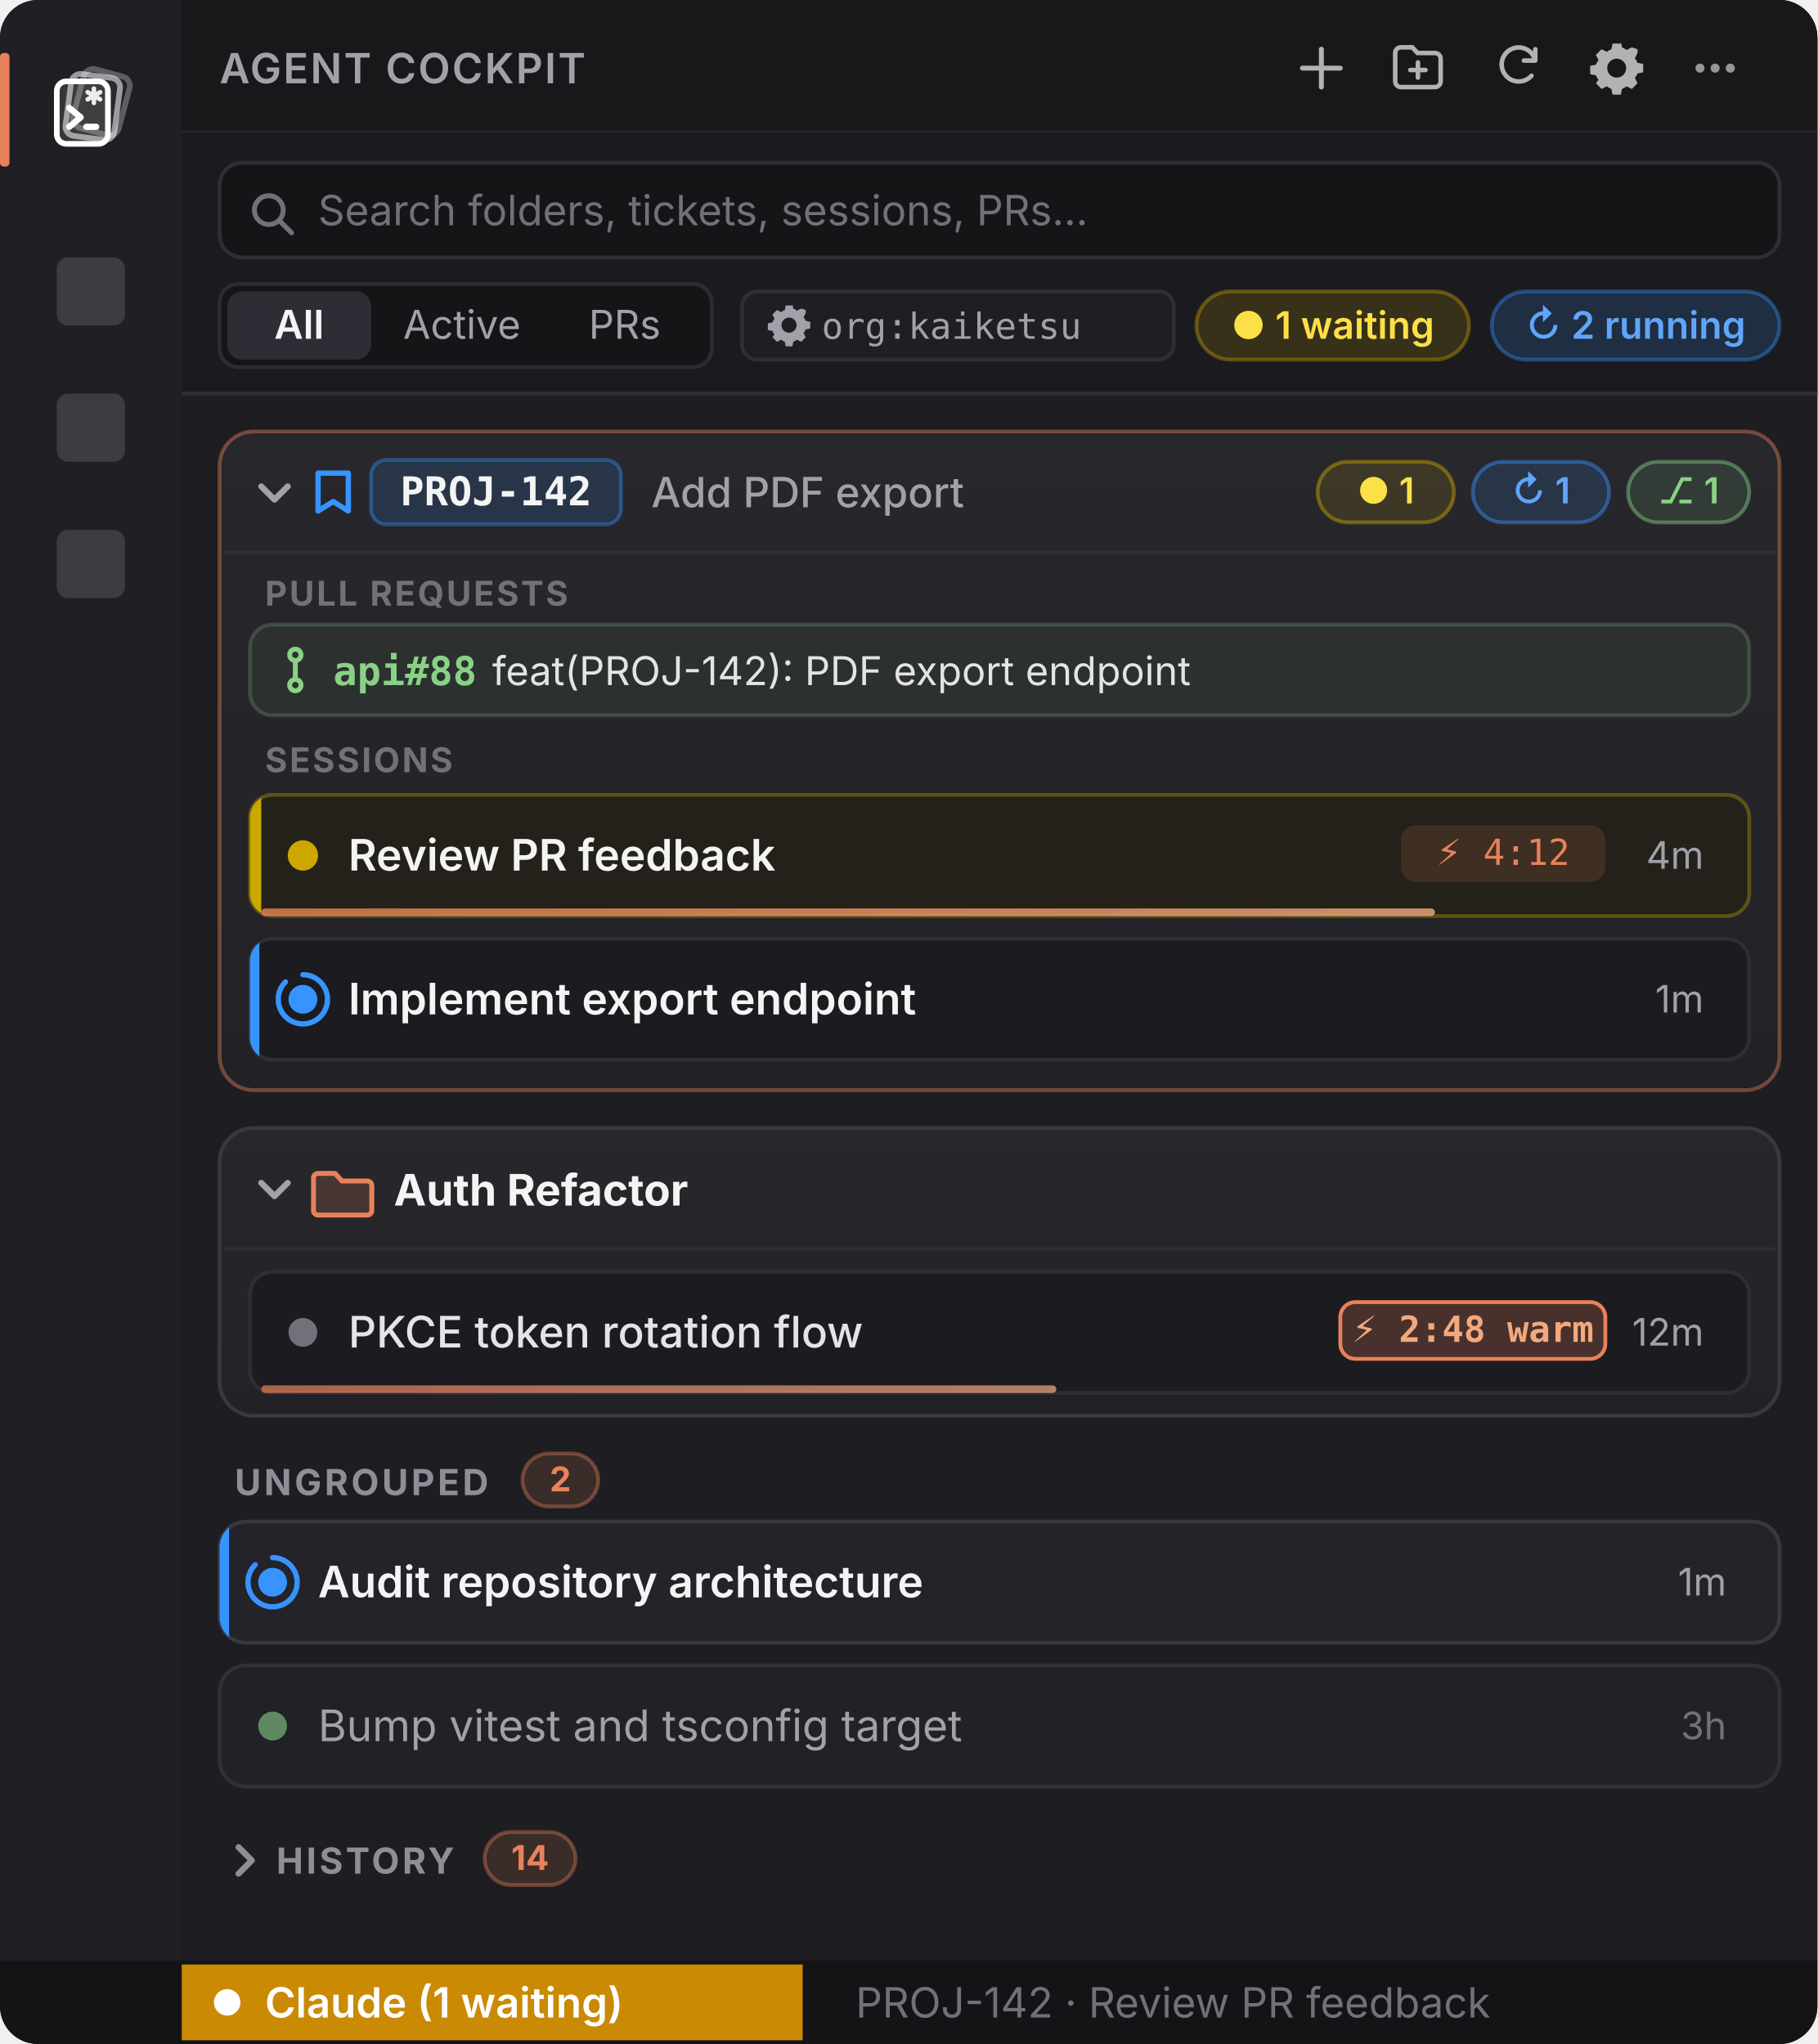
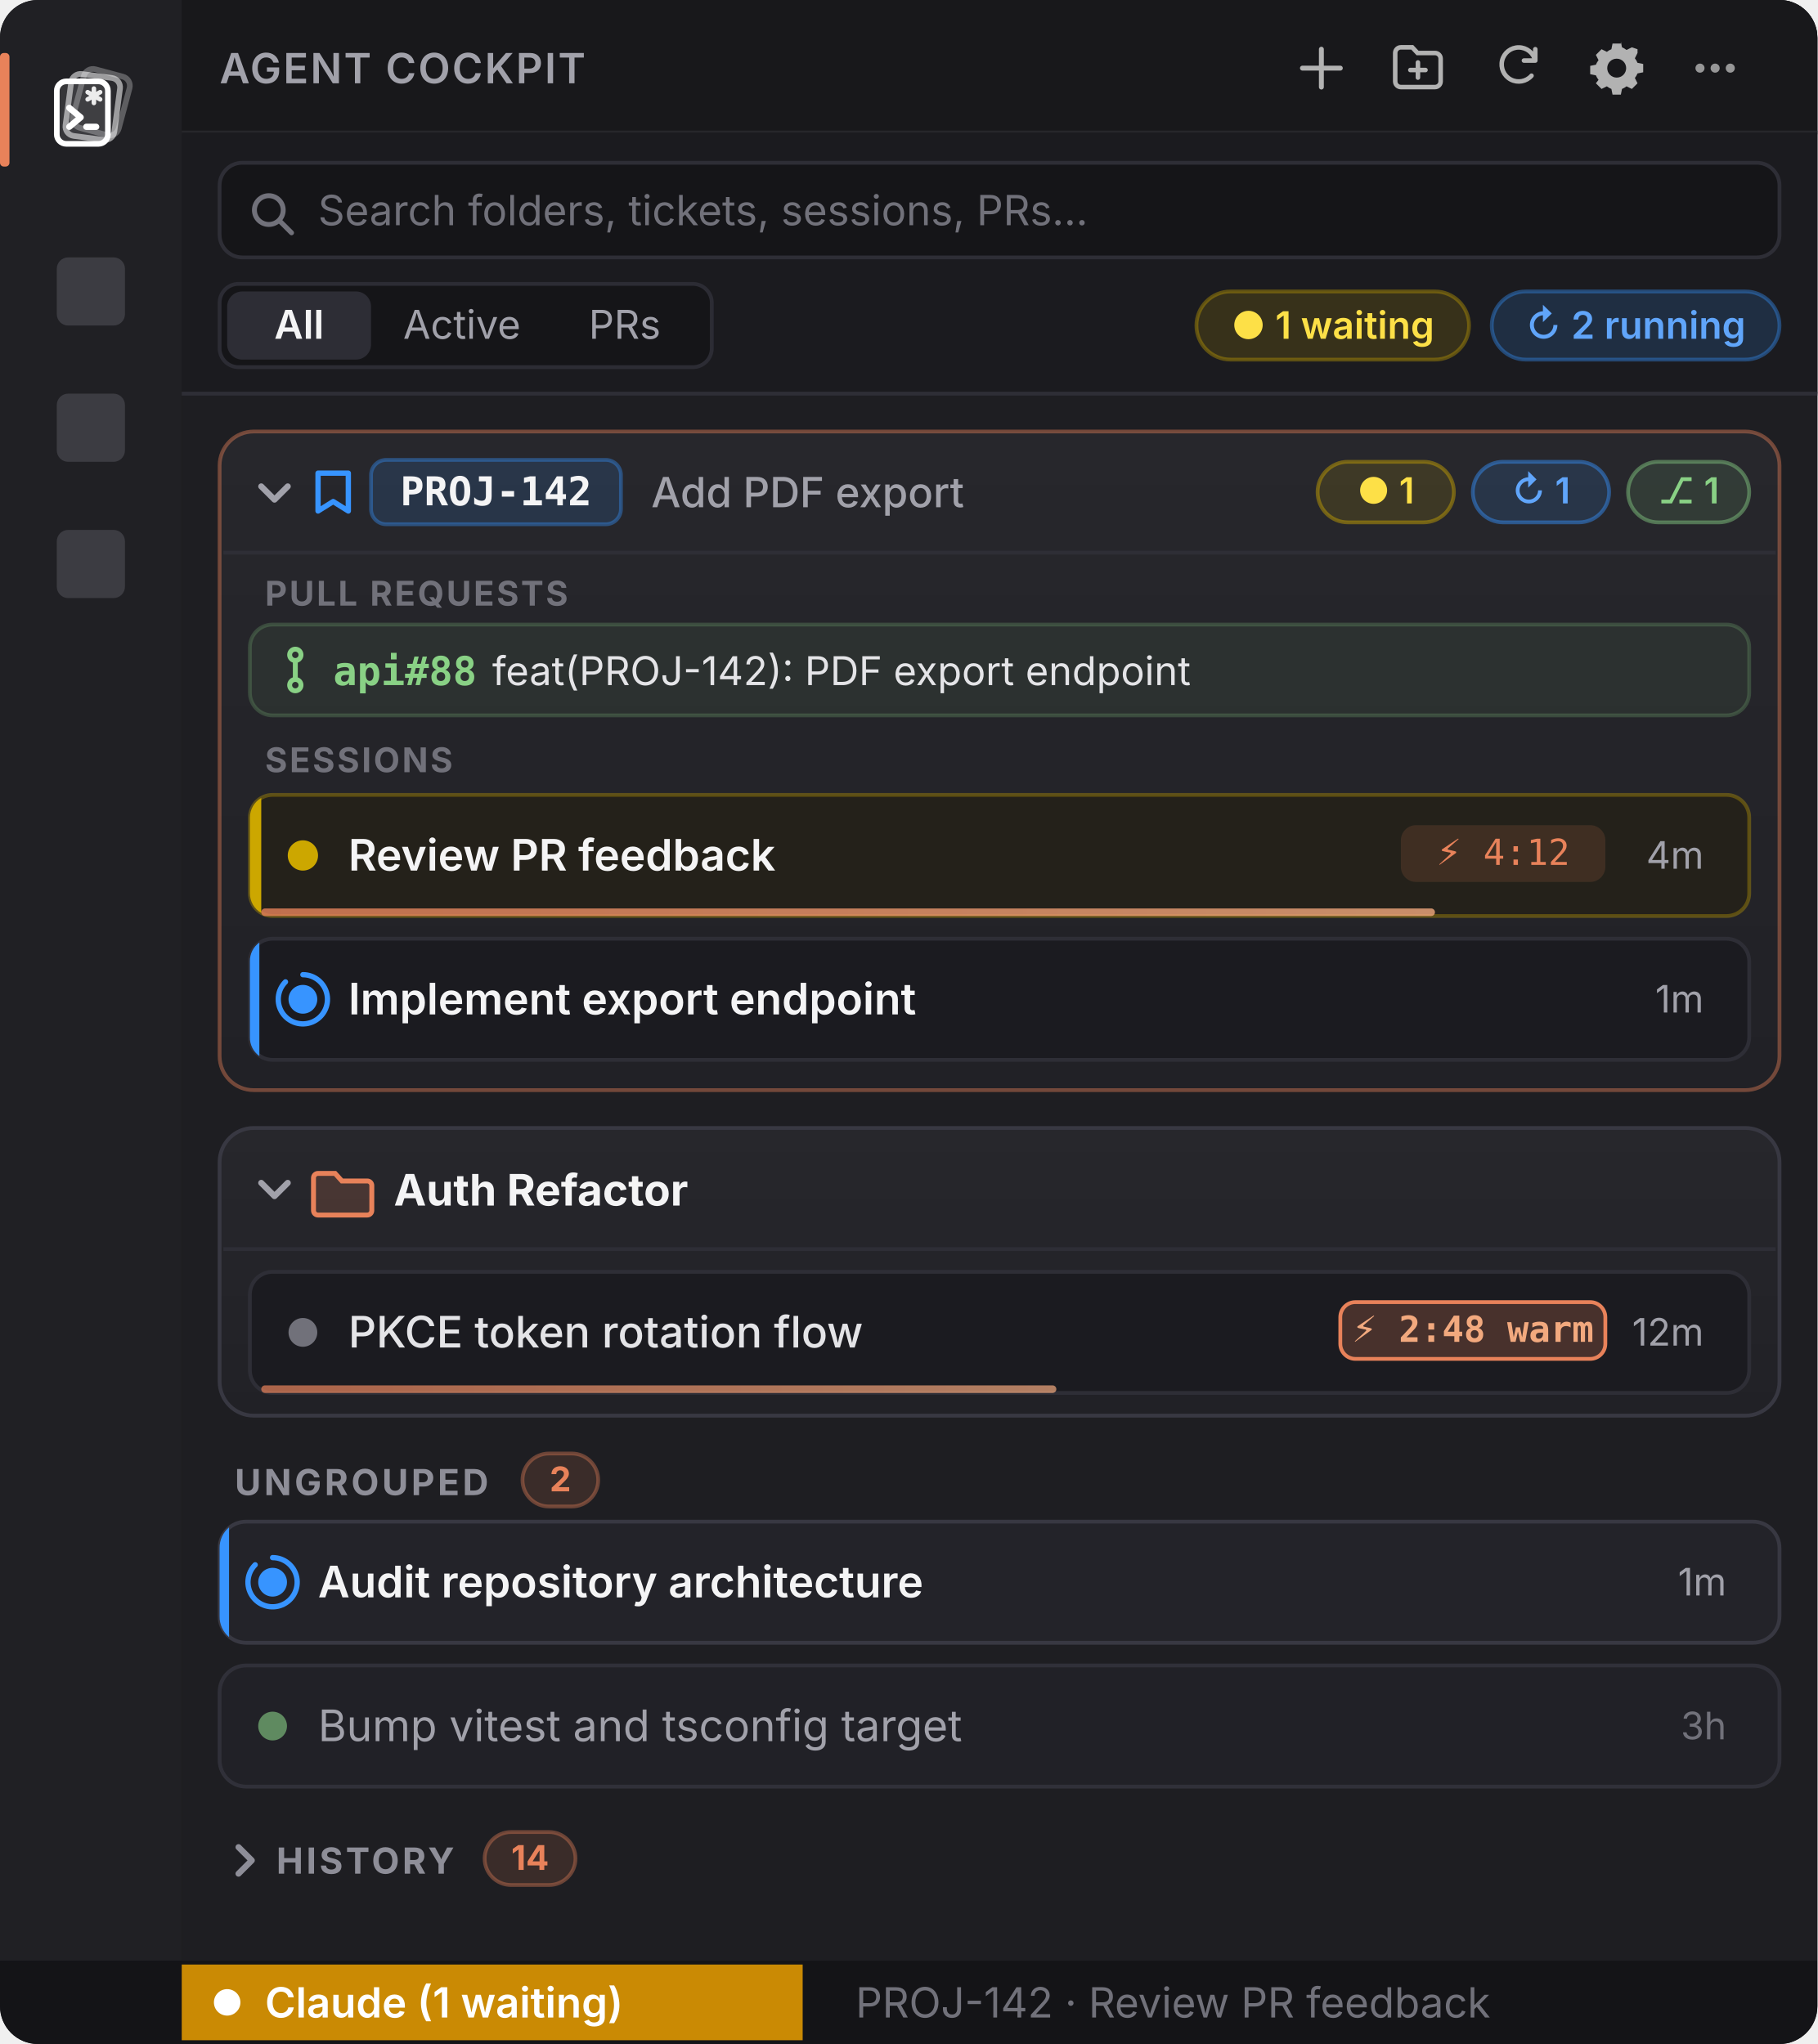
<svg xmlns="http://www.w3.org/2000/svg" width="480" height="540" viewBox="0 0 480 540" font-family="-apple-system, BlinkMacSystemFont, 'Segoe UI', Inter, Helvetica, Arial, sans-serif" font-size="12">
  <defs>
    <clipPath id="frame">
      <rect width="480" height="540" rx="10" />
    </clipPath>
    <linearGradient id="cardGrad" x1="0" y1="0" x2="0" y2="1">
      <stop offset="0%" stop-color="#27272c" />
      <stop offset="100%" stop-color="#212126" />
    </linearGradient>
    <linearGradient id="brandGrad" x1="0" y1="0" x2="1" y2="1">
      <stop offset="0%" stop-color="#e8825a" />
      <stop offset="100%" stop-color="#c96442" />
    </linearGradient>
    <linearGradient id="cacheGrad" x1="0" y1="0" x2="1" y2="0">
      <stop offset="0%" stop-color="#e8825a" />
      <stop offset="100%" stop-color="#f2a97e" />
    </linearGradient>
  </defs>
  <g clip-path="url(#frame)">
    <rect width="480" height="540" fill="#18181b" />
    <rect width="48" height="518" fill="#202024" />
    <rect x="0" y="14" width="2.5" height="30" rx="1" fill="#e8825a" />
    <g transform="translate(12 17)" fill="none" stroke="#ffffff" stroke-width="1.5" stroke-linecap="round" stroke-linejoin="round">
      <rect x="8.5" y="2" width="12.5" height="16" rx="2.5" fill="#ffffff" fill-opacity="0.04" opacity="0.28" transform="rotate(15 14.75 10)" />
      <rect x="6" y="3" width="13" height="16.5" rx="2.5" fill="#ffffff" fill-opacity="0.06" opacity="0.55" transform="rotate(7.5 12.5 11.25)" />
      <rect x="3" y="4.5" width="13.5" height="16.5" rx="2.5" fill="#ffffff" fill-opacity="0.1" />
      <g transform="translate(12.8 8.3)" stroke-width="1.2" opacity="0.9">
        <line x1="0" y1="-1.9" x2="0" y2="1.9" />
        <line x1="-1.65" y1="-0.95" x2="1.65" y2="0.95" />
        <line x1="-1.65" y1="0.95" x2="1.65" y2="-0.95" />
      </g>
      <path d="M6.3 11.5l3 2.5-3 2.5" stroke-width="1.65" />
      <line x1="10.8" y1="16.5" x2="13.4" y2="16.5" stroke-width="1.65" />
    </g>
    <g fill="#71717a" opacity=".35">
      <rect x="15" y="68" width="18" height="18" rx="3" />
      <rect x="15" y="104" width="18" height="18" rx="3" />
      <rect x="15" y="140" width="18" height="18" rx="3" />
    </g>
    <rect x="48" width="432" height="518" fill="#1e1e22" />
    <rect x="48" y="0" width="432" height="35" fill="#18181b" />
    <line x1="48" y1="35" x2="480" y2="35" stroke="#27272b" />
    <text x="58" y="22" fill="#a1a1aa" font-size="11" font-weight="600" letter-spacing="0.5">AGENT COCKPIT</text>
    <g transform="translate(340 9)" opacity="0.85">
      <rect width="18" height="18" rx="3" fill="transparent" />
      <path d="M9 4v10M4 9h10" fill="none" stroke="#cccccc" stroke-width="1.3" stroke-linecap="round" />
    </g>
    <g transform="translate(366 9)" opacity="0.85">
      <rect width="18" height="18" rx="3" fill="transparent" />
      <path d="M2.5 5A1.5 1.5 0 0 1 4 3.5h3l1.4 1.5H13A1.5 1.5 0 0 1 14.5 6.5v6A1.5 1.5 0 0 1 13 14H4a1.5 1.5 0 0 1-1.5-1.5V5z" fill="none" stroke="#cccccc" stroke-width="1.2" />
      <path d="M8.5 7.5v4M6.5 9.5h4" fill="none" stroke="#cccccc" stroke-width="1.2" stroke-linecap="round" />
    </g>
    <g transform="translate(392 9)" opacity="0.85">
      <rect width="18" height="18" rx="3" fill="transparent" />
      <path d="M13.5 7A4.5 4.5 0 1 0 12.5 11M13.5 4v3h-3" fill="none" stroke="#cccccc" stroke-width="1.2" stroke-linecap="round" stroke-linejoin="round" />
    </g>
    <g transform="translate(418 9)" opacity="0.85">
      <rect width="18" height="18" rx="3" fill="transparent" />
      <path d="M10.1 2.5H7.9l-.3 1.5a5 5 0 0 0-1.2.7L5 4 3.5 5.5l.7 1.4a5 5 0 0 0-.7 1.2l-1.5.3v2.2l1.5.3a5 5 0 0 0 .7 1.2L3.5 13 5 14.5l1.4-.7a5 5 0 0 0 1.2.7l.3 1.5h2.2l.3-1.5a5 5 0 0 0 1.2-.7l1.4.7 1.5-1.5-.7-1.4a5 5 0 0 0 .7-1.2l1.5-.3V7.9l-1.5-.3a5 5 0 0 0-.7-1.2l.7-1.4L14.5 4 13 3.5l-1.4.7a5 5 0 0 0-1.2-.7l-.3-1.5zM9 11.5a2.5 2.5 0 1 1 0-5 2.5 2.5 0 0 1 0 5z" fill="#cccccc" fill-rule="evenodd" />
    </g>
    <g transform="translate(444 9)" opacity="0.7">
      <circle cx="5" cy="9" r="1.2" fill="#cccccc" />
      <circle cx="9" cy="9" r="1.2" fill="#cccccc" />
      <circle cx="13" cy="9" r="1.2" fill="#cccccc" />
    </g>
    <rect x="48" y="35" width="432" height="69" fill="#1b1b1f" />
    <line x1="48" y1="104" x2="480" y2="104" stroke="#2e2e36" />
    <g transform="translate(58 43)">
      <rect width="412" height="25" rx="6" fill="#151518" stroke="#2e2e36" />
      <circle cx="13" cy="12.5" r="3.8" fill="none" stroke="#71717a" stroke-width="1.3" />
      <line x1="16" y1="15.5" x2="19" y2="18.5" stroke="#71717a" stroke-width="1.3" stroke-linecap="round" />
      <text x="26" y="16.5" fill="#71717a" font-size="11">Search folders, tickets, sessions, PRs…</text>
    </g>
    <g transform="translate(58 75)">
      <rect width="130" height="22" rx="5" fill="#151518" stroke="#2c2c34" />
      <rect x="2" y="2" width="38" height="18" rx="4" fill="#2d2d35" />
      <text x="21" y="14.5" text-anchor="middle" fill="#f4f4f5" font-size="10.5" font-weight="600">All</text>
      <text x="64" y="14.5" text-anchor="middle" fill="#a1a1aa" font-size="10.5">Active</text>
      <text x="107" y="14.5" text-anchor="middle" fill="#a1a1aa" font-size="10.5">PRs</text>
-       <g transform="translate(138 2)">
-         <rect width="114" height="18" rx="4" fill="#1e1e24" stroke="#2e2e36" />
-         <g transform="translate(6 2.5) scale(0.8)" fill="#a1a1aa" fill-rule="evenodd">
-           <path d="M9.1 1.5H6.9l-.3 1.5a5 5 0 0 0-1.2.7L4 3 2.5 4.5l.7 1.4a5 5 0 0 0-.7 1.2l-1.5.3v2.2l1.5.3a5 5 0 0 0 .7 1.2L2.5 12 4 13.5l1.4-.7a5 5 0 0 0 1.2.7l.3 1.5h2.2l.3-1.5a5 5 0 0 0 1.2-.7l1.4.7 1.5-1.5-.7-1.4a5 5 0 0 0 .7-1.2l1.5-.3V6.9l-1.5-.3a5 5 0 0 0-.7-1.2l.7-1.4L13.5 3 12 2.5l-1.4.7a5 5 0 0 0-1.2-.7l-.3-1.5zM8 10.5a2.5 2.5 0 1 1 0-5 2.5 2.5 0 0 1 0 5z" />
-         </g>
-         <text x="21" y="12.5" fill="#a1a1aa" font-size="9.5" font-family="ui-monospace, SFMono-Regular, Menlo, monospace">org:kaiketsu</text>
-       </g>
      <rect x="258" y="2" width="72" height="18" rx="9" fill="#cca700" fill-opacity="0.16" stroke="#cca700" stroke-opacity="0.38" />
      <text x="294" y="14.5" text-anchor="middle" fill="#fde047" font-size="10" font-weight="600">● 1 waiting</text>
      <rect x="336" y="2" width="76" height="18" rx="9" fill="#3794ff" fill-opacity="0.16" stroke="#3794ff" stroke-opacity="0.38" />
      <text x="374" y="14.5" text-anchor="middle" fill="#60a5fa" font-size="10" font-weight="600">↻ 2 running</text>
    </g>
    <g transform="translate(58 114)">
      <rect width="412" height="174" rx="9" fill="url(#cardGrad)" stroke="#e8825a" stroke-opacity="0.42" />
      <path d="M11 14.5l3.5 3.5 3.5-3.5" fill="none" stroke="#a1a1aa" stroke-width="1.6" stroke-linecap="round" stroke-linejoin="round" />
      <path d="M26 11h8v10l-4-2.5-4 2.5z" fill="none" stroke="#3794ff" stroke-width="1.4" stroke-linejoin="round" />
      <rect x="40" y="7.5" width="66" height="17" rx="4" fill="#3794ff" fill-opacity="0.14" stroke="#3794ff" stroke-opacity="0.38" />
      <text x="73" y="19.5" text-anchor="middle" fill="#f4f4f5" font-size="10.5" font-weight="700" font-family="ui-monospace, SFMono-Regular, Menlo, monospace">PROJ-142</text>
      <text x="114" y="20" fill="#a1a1aa" font-size="11" font-weight="500">Add PDF export</text>
      <rect x="290" y="8" width="36" height="16" rx="8" fill="#cca700" fill-opacity="0.14" stroke="#cca700" stroke-opacity="0.45" />
      <text x="308" y="19" text-anchor="middle" fill="#fde047" font-size="9.5" font-weight="600">● 1</text>
      <rect x="331" y="8" width="36" height="16" rx="8" fill="#3794ff" fill-opacity="0.14" stroke="#3794ff" stroke-opacity="0.45" />
      <text x="349" y="19" text-anchor="middle" fill="#60a5fa" font-size="9.5" font-weight="600">↻ 1</text>
      <rect x="372" y="8" width="32" height="16" rx="8" fill="#89d185" fill-opacity="0.12" stroke="#89d185" stroke-opacity="0.45" />
      <text x="388" y="19" text-anchor="middle" fill="#89d185" font-size="9.5" font-weight="600">⎇ 1</text>
      <line x1="1" y1="32" x2="411" y2="32" stroke="#2e2e36" />
      <text x="12" y="46" fill="#71717a" font-size="9" font-weight="700" letter-spacing="0.6">PULL REQUESTS</text>
      <g transform="translate(8 51)">
        <rect width="396" height="24" rx="6" fill="#89d185" fill-opacity="0.07" stroke="#89d185" stroke-opacity="0.22" />
        <circle cx="12" cy="8" r="1.5" fill="none" stroke="#89d185" stroke-width="1.3" />
        <circle cx="12" cy="16" r="1.5" fill="none" stroke="#89d185" stroke-width="1.3" />
        <line x1="12" y1="9.5" x2="12" y2="14.5" stroke="#89d185" stroke-width="1.3" />
        <text x="22" y="16" fill="#89d185" font-size="10.5" font-weight="600" font-family="ui-monospace, SFMono-Regular, Menlo, monospace">api#88</text>
        <text x="64" y="16" fill="#e4e4e7" font-size="10.5">feat(PROJ-142): PDF export endpoint</text>
      </g>
      <text x="12" y="90" fill="#71717a" font-size="9" font-weight="700" letter-spacing="0.6">SESSIONS</text>
      <g transform="translate(8 96)">
        <rect width="396" height="32" rx="6" fill="#24211a" stroke="#cca700" stroke-opacity="0.35" />
        <path d="M0 6a6 6 0 0 1 3 -5.2v30.4a6 6 0 0 1 -3 -5.2z" fill="#cca700" />
        <circle cx="14" cy="16" r="4" fill="#cca700">
          <animate attributeName="opacity" values="1;0.35;1" dur="1.5s" repeatCount="indefinite" />
        </circle>
        <text x="26" y="20" fill="#f4f4f5" font-size="11.5" font-weight="600">Review PR feedback</text>
        <rect x="304" y="8" width="54" height="15" rx="4" fill="#e8825a" fill-opacity="0.14" />
        <text x="331" y="18.5" text-anchor="middle" fill="#e8825a" font-size="9.5" font-family="ui-monospace, SFMono-Regular, Menlo, monospace">⚡ 4:12</text>
        <text x="384" y="19.5" text-anchor="end" fill="#a1a1aa" font-size="10">4m</text>
        <rect x="3" y="30" width="310" height="2" rx="1" fill="url(#cacheGrad)" opacity="0.8" />
      </g>
      <g transform="translate(8 134)">
        <rect width="396" height="32" rx="6" fill="#1b1b20" stroke="#2e2e36" />
        <path d="M0 6a6 6 0 0 1 2.5 -5v30a6 6 0 0 1 -2.5 -5z" fill="#3794ff" />
        <circle cx="14" cy="16" r="3.8" fill="#3794ff">
          <animate attributeName="opacity" values="1;0.45;1" dur="1.3s" repeatCount="indefinite" />
        </circle>
        <path d="M14 9.5a6.5 6.5 0 1 1 -4.6 1.9" fill="none" stroke="#3794ff" stroke-width="1.4" stroke-linecap="round">
          <animateTransform attributeName="transform" type="rotate" from="0 14 16" to="360 14 16" dur="1.1s" repeatCount="indefinite" />
        </path>
        <text x="26" y="20" fill="#f4f4f5" font-size="11.5" font-weight="600">Implement export endpoint</text>
        <text x="384" y="19.5" text-anchor="end" fill="#a1a1aa" font-size="10">1m</text>
      </g>
    </g>
    <g transform="translate(58 298)">
      <rect width="412" height="76" rx="9" fill="url(#cardGrad)" stroke="#383842" />
      <path d="M11 14.5l3.5 3.5 3.5-3.5" fill="none" stroke="#a1a1aa" stroke-width="1.6" stroke-linecap="round" stroke-linejoin="round" />
      <path d="M26 12h4.5l1.8 2h6.7a1.2 1.2 0 0 1 1.2 1.2v6.6a1.2 1.2 0 0 1-1.2 1.2H26a1.2 1.2 0 0 1-1.2-1.2V13.2A1.2 1.2 0 0 1 26 12z" fill="#e8825a" fill-opacity="0.18" stroke="#e8825a" stroke-width="1.3" />
      <text x="46" y="20.5" fill="#f4f4f5" font-size="11.5" font-weight="700">Auth Refactor</text>
      <line x1="1" y1="32" x2="411" y2="32" stroke="#2e2e36" />
      <g transform="translate(8 38)">
        <rect width="396" height="32" rx="6" fill="#1b1b20" stroke="#2e2e36" />
        <circle cx="14" cy="16" r="3.8" fill="#71717a" />
        <text x="26" y="20" fill="#e4e4e7" font-size="11.5" font-weight="500">PKCE token rotation flow</text>
        <rect x="288" y="8" width="70" height="15" rx="4" fill="#e8825a" fill-opacity="0.22" stroke="#e8825a" stroke-width="1" />
        <text x="323" y="18.5" text-anchor="middle" fill="#f2a97e" font-size="9.5" font-weight="600" font-family="ui-monospace, SFMono-Regular, Menlo, monospace">⚡ 2:48 warm</text>
        <text x="384" y="19.5" text-anchor="end" fill="#a1a1aa" font-size="10">12m</text>
        <rect x="3" y="30" width="210" height="2" rx="1" fill="url(#cacheGrad)" opacity="0.7" />
      </g>
    </g>
    <g transform="translate(58 384)">
      <text x="4" y="11" fill="#8e8e98" font-size="9.5" font-weight="700" letter-spacing="0.8">UNGROUPED</text>
      <rect x="80" y="0" width="20" height="14" rx="7" fill="#e8825a" fill-opacity="0.14" stroke="#e8825a" stroke-opacity="0.38" />
      <text x="90" y="10" text-anchor="middle" fill="#e8825a" font-size="9" font-weight="700">2</text>
      <g transform="translate(0 18)">
        <rect width="412" height="32" rx="7" fill="#232329" stroke="#383842" />
        <path d="M0 7a7 7 0 0 1 2.5 -5.5v29a7 7 0 0 1 -2.5 -5.5z" fill="#3794ff" />
        <circle cx="14" cy="16" r="3.8" fill="#3794ff">
          <animate attributeName="opacity" values="1;0.45;1" dur="1.3s" repeatCount="indefinite" />
        </circle>
        <path d="M14 9.5a6.5 6.5 0 1 1 -4.6 1.9" fill="none" stroke="#3794ff" stroke-width="1.4" stroke-linecap="round">
          <animateTransform attributeName="transform" type="rotate" from="0 14 16" to="360 14 16" dur="1.1s" repeatCount="indefinite" />
        </path>
        <text x="26" y="20" fill="#f4f4f5" font-size="11.5" font-weight="600">Audit repository architecture</text>
        <text x="398" y="19.5" text-anchor="end" fill="#a1a1aa" font-size="10">1m</text>
      </g>
      <g transform="translate(0 56)">
        <rect width="412" height="32" rx="7" fill="#232329" stroke="#383842" opacity="0.72" />
        <circle cx="14" cy="16" r="3.8" fill="#89d185" opacity="0.6" />
        <text x="26" y="20" fill="#a1a1aa" font-size="11.5">Bump vitest and tsconfig target</text>
        <text x="398" y="19.5" text-anchor="end" fill="#71717a" font-size="10">3h</text>
      </g>
    </g>
    <g transform="translate(58 484)">
      <path d="M5 4l3.5 3.5L5 11" fill="none" stroke="#8e8e98" stroke-width="1.6" stroke-linecap="round" stroke-linejoin="round" />
      <text x="15" y="11" fill="#8e8e98" font-size="9.5" font-weight="700" letter-spacing="0.8">HISTORY</text>
      <rect x="70" y="0" width="24" height="14" rx="7" fill="#e8825a" fill-opacity="0.14" stroke="#e8825a" stroke-opacity="0.38" />
      <text x="82" y="10" text-anchor="middle" fill="#e8825a" font-size="9" font-weight="700">14</text>
    </g>
    <rect y="518" width="480" height="22" fill="#141417" />
    <rect x="48" y="519" width="164" height="20" fill="#ca8a04" />
    <circle cx="60" cy="529" r="3.5" fill="#ffffff" />
    <text x="70" y="533" fill="#ffffff" font-size="11" font-weight="600">Claude (1 waiting)</text>
    <text x="226" y="533" fill="#71717a" font-size="11">PROJ-142 · Review PR feedback</text>
  </g>
</svg>
